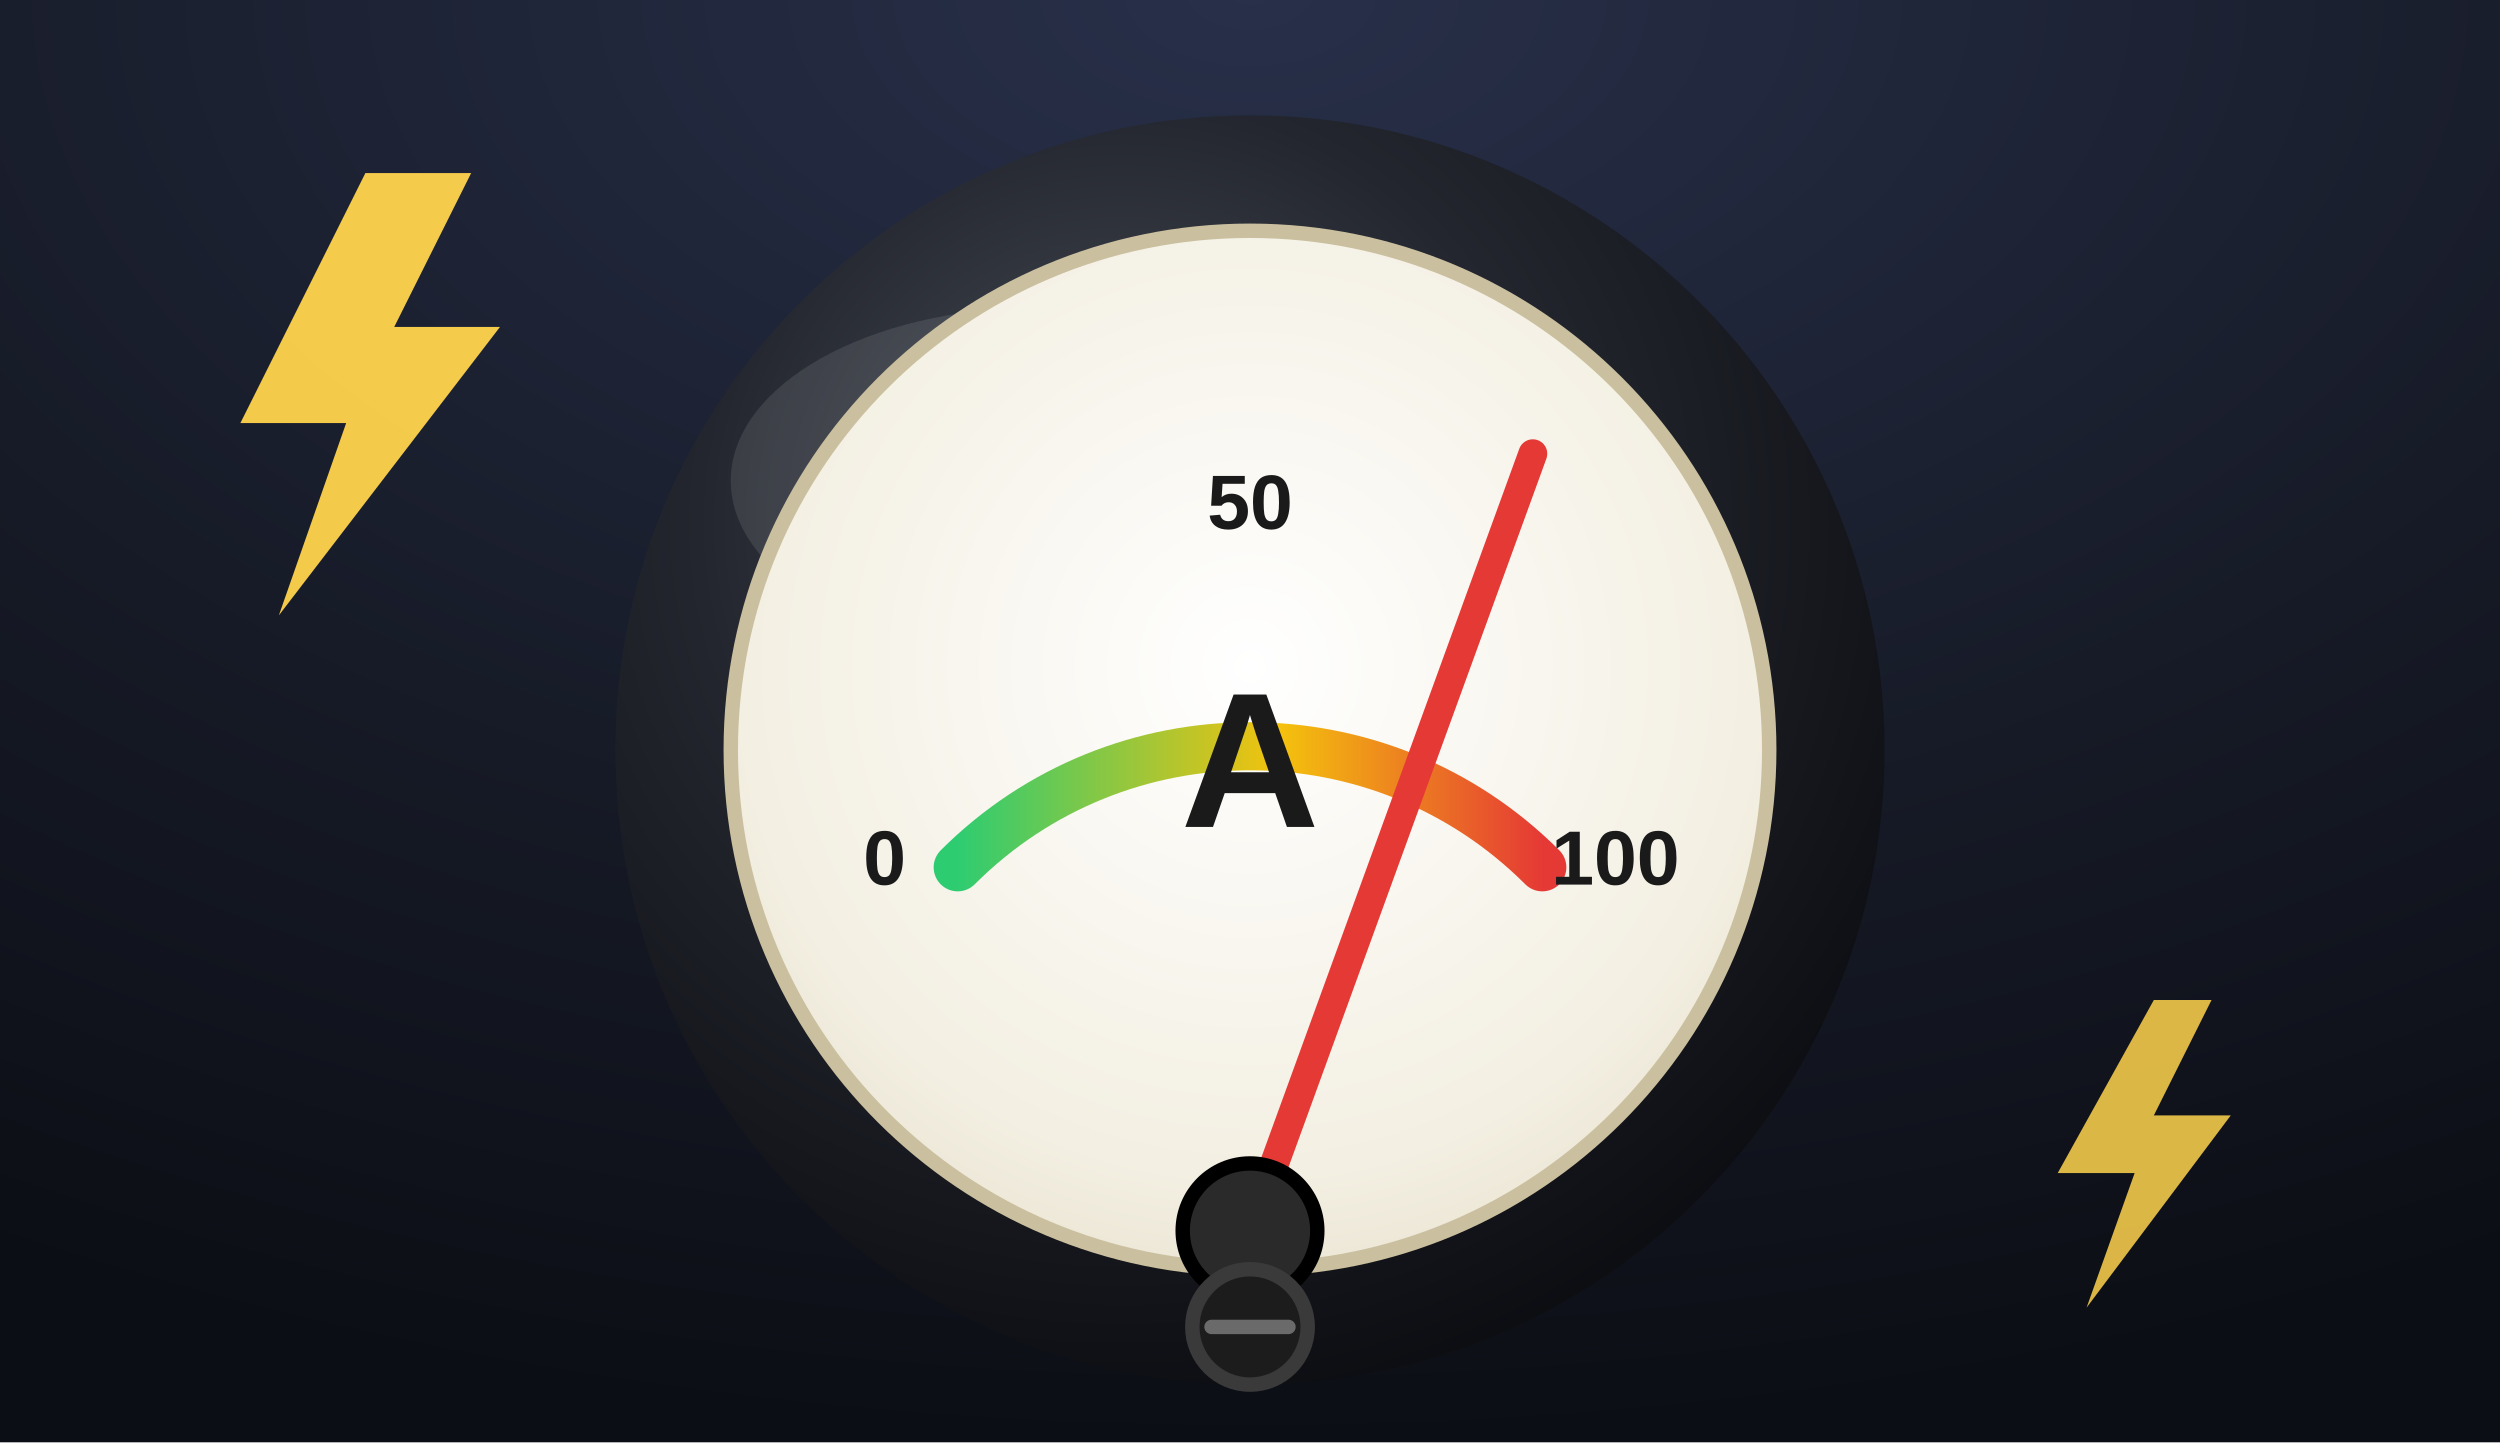
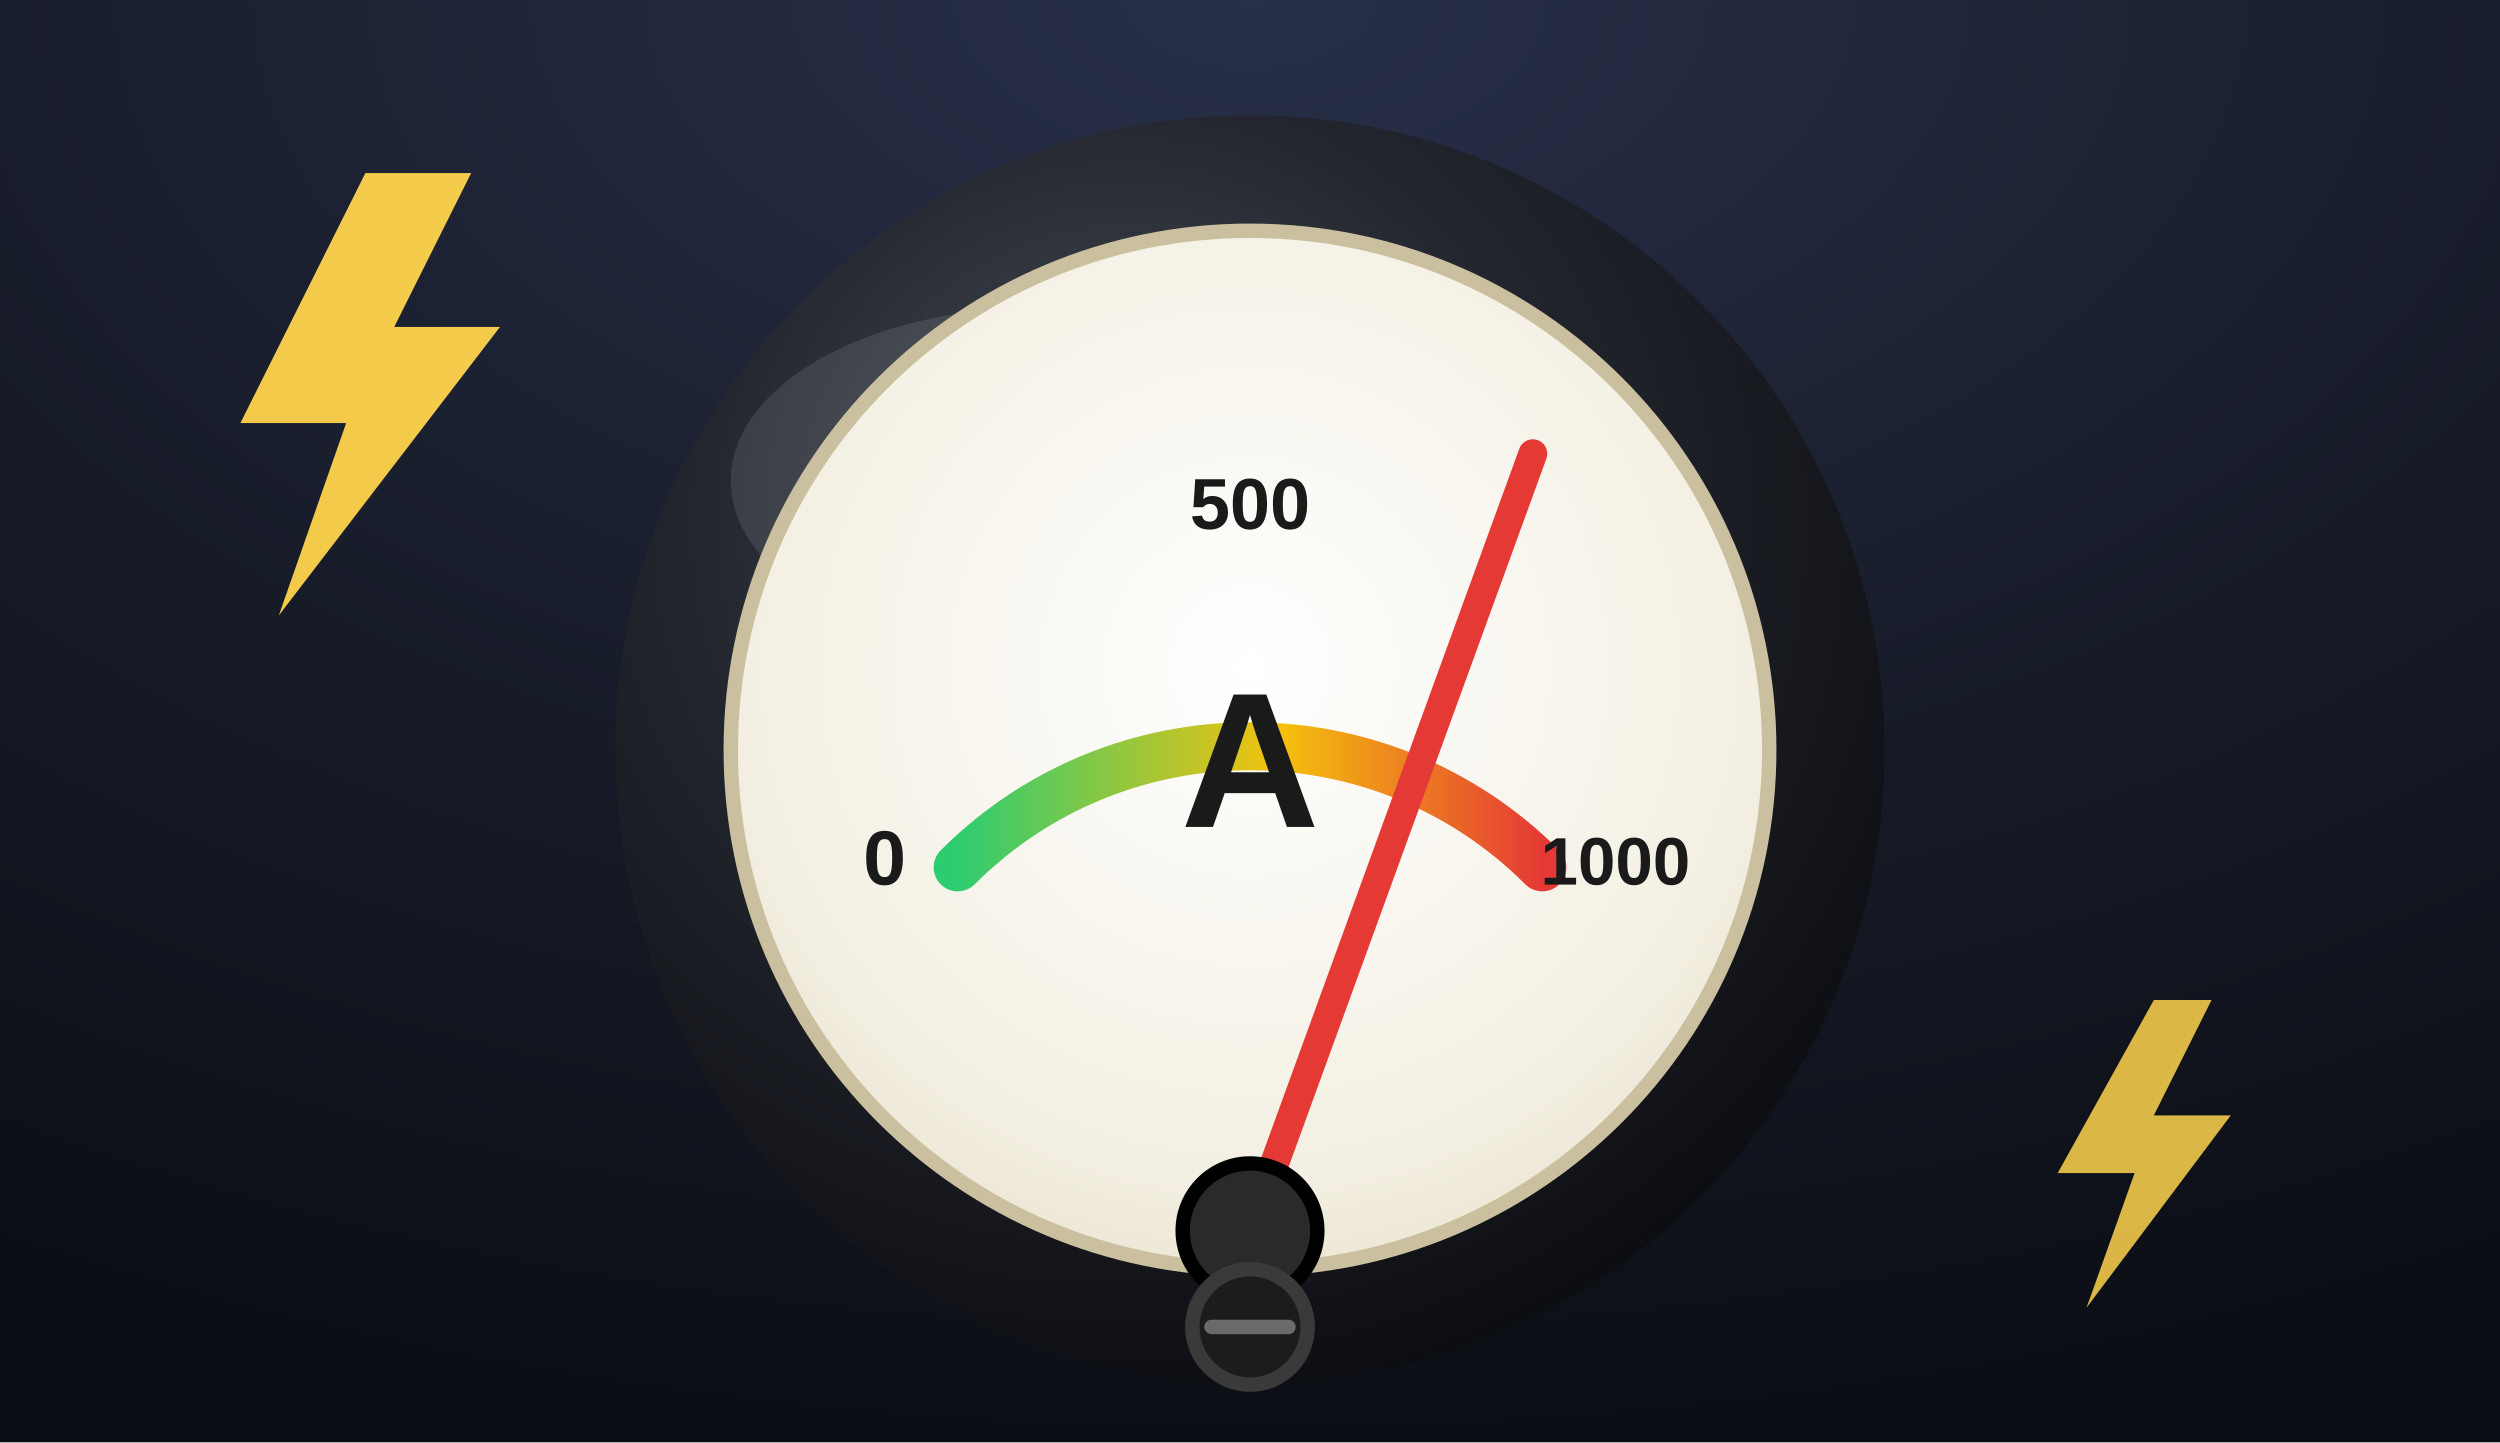
<svg xmlns="http://www.w3.org/2000/svg" viewBox="0 0 260 150" width="260" height="150">
  <defs>
    <radialGradient id="bg" cx="50%" cy="0%" r="100%">
      <stop offset="0%" stop-color="#28304a" />
      <stop offset="60%" stop-color="#161a26" />
      <stop offset="100%" stop-color="#0c0e15" />
    </radialGradient>
    <radialGradient id="bezel" cx="40%" cy="32%" r="75%">
      <stop offset="0%" stop-color="#4a4f59" />
      <stop offset="45%" stop-color="#23262e" />
      <stop offset="100%" stop-color="#0a0b0f" />
    </radialGradient>
    <radialGradient id="face" cx="50%" cy="42%" r="70%">
      <stop offset="0%" stop-color="#ffffff" />
      <stop offset="70%" stop-color="#f3efe2" />
      <stop offset="100%" stop-color="#e4ddc8" />
    </radialGradient>
    <linearGradient id="arcG" x1="0%" y1="0%" x2="100%" y2="0%">
      <stop offset="0%" stop-color="#2ecc71" />
      <stop offset="55%" stop-color="#f4c20d" />
      <stop offset="100%" stop-color="#e53935" />
    </linearGradient>
  </defs>
  <rect width="260" height="150" fill="url(#bg)" />
  <circle cx="130" cy="78" r="66" fill="url(#bezel)" />
  <ellipse cx="108" cy="50" rx="32" ry="18" fill="rgba(255,255,255,0.10)" />
  <circle cx="130" cy="78" r="54" fill="url(#face)" stroke="#cabf9e" stroke-width="1.5" />
  <path d="M 99.6 90.2 A 43 43 0 0 1 160.4 90.2" fill="none" stroke="url(#arcG)" stroke-width="5" stroke-linecap="round" />
  <text x="92" y="92" text-anchor="middle" font-family="Arial,sans-serif" font-size="8" font-weight="bold" fill="#1a1a1a">0</text>
-   <text x="130" y="55" text-anchor="middle" font-family="Arial,sans-serif" font-size="8" font-weight="bold" fill="#1a1a1a">50</text>
-   <text x="168" y="92" text-anchor="middle" font-family="Arial,sans-serif" font-size="8" font-weight="bold" fill="#1a1a1a">100</text>
+   <text x="130" y="55" text-anchor="middle" font-family="Arial,sans-serif" font-size="7.5" font-weight="bold" fill="#1a1a1a">500</text>
+   <text x="168" y="92" text-anchor="middle" font-family="Arial,sans-serif" font-size="7" font-weight="bold" fill="#1a1a1a">1000</text>
  <text x="130" y="86" text-anchor="middle" font-family="Arial,sans-serif" font-size="20" font-weight="bold" fill="#1a1a1a">A</text>
  <line x1="130" y1="128" x2="130" y2="42" stroke="#e53935" stroke-width="3" stroke-linecap="round" transform="rotate(20 130 128)" />
  <circle cx="130" cy="128" r="7" fill="#2a2a2a" stroke="#000" stroke-width="1.5" />
  <circle cx="130" cy="138" r="6" fill="#1c1c1c" stroke="#3a3a3a" stroke-width="1.5" />
  <line x1="126" y1="138" x2="134" y2="138" stroke="#6a6a6a" stroke-width="1.5" stroke-linecap="round" />
  <path d="M38 18 L25 44 L36 44 L29 64 L52 34 L41 34 L49 18 Z" fill="#ffd34d" opacity="0.95" />
  <path d="M224 104 L214 122 L222 122 L217 136 L232 116 L224 116 L230 104 Z" fill="#ffd34d" opacity="0.85" />
</svg>
